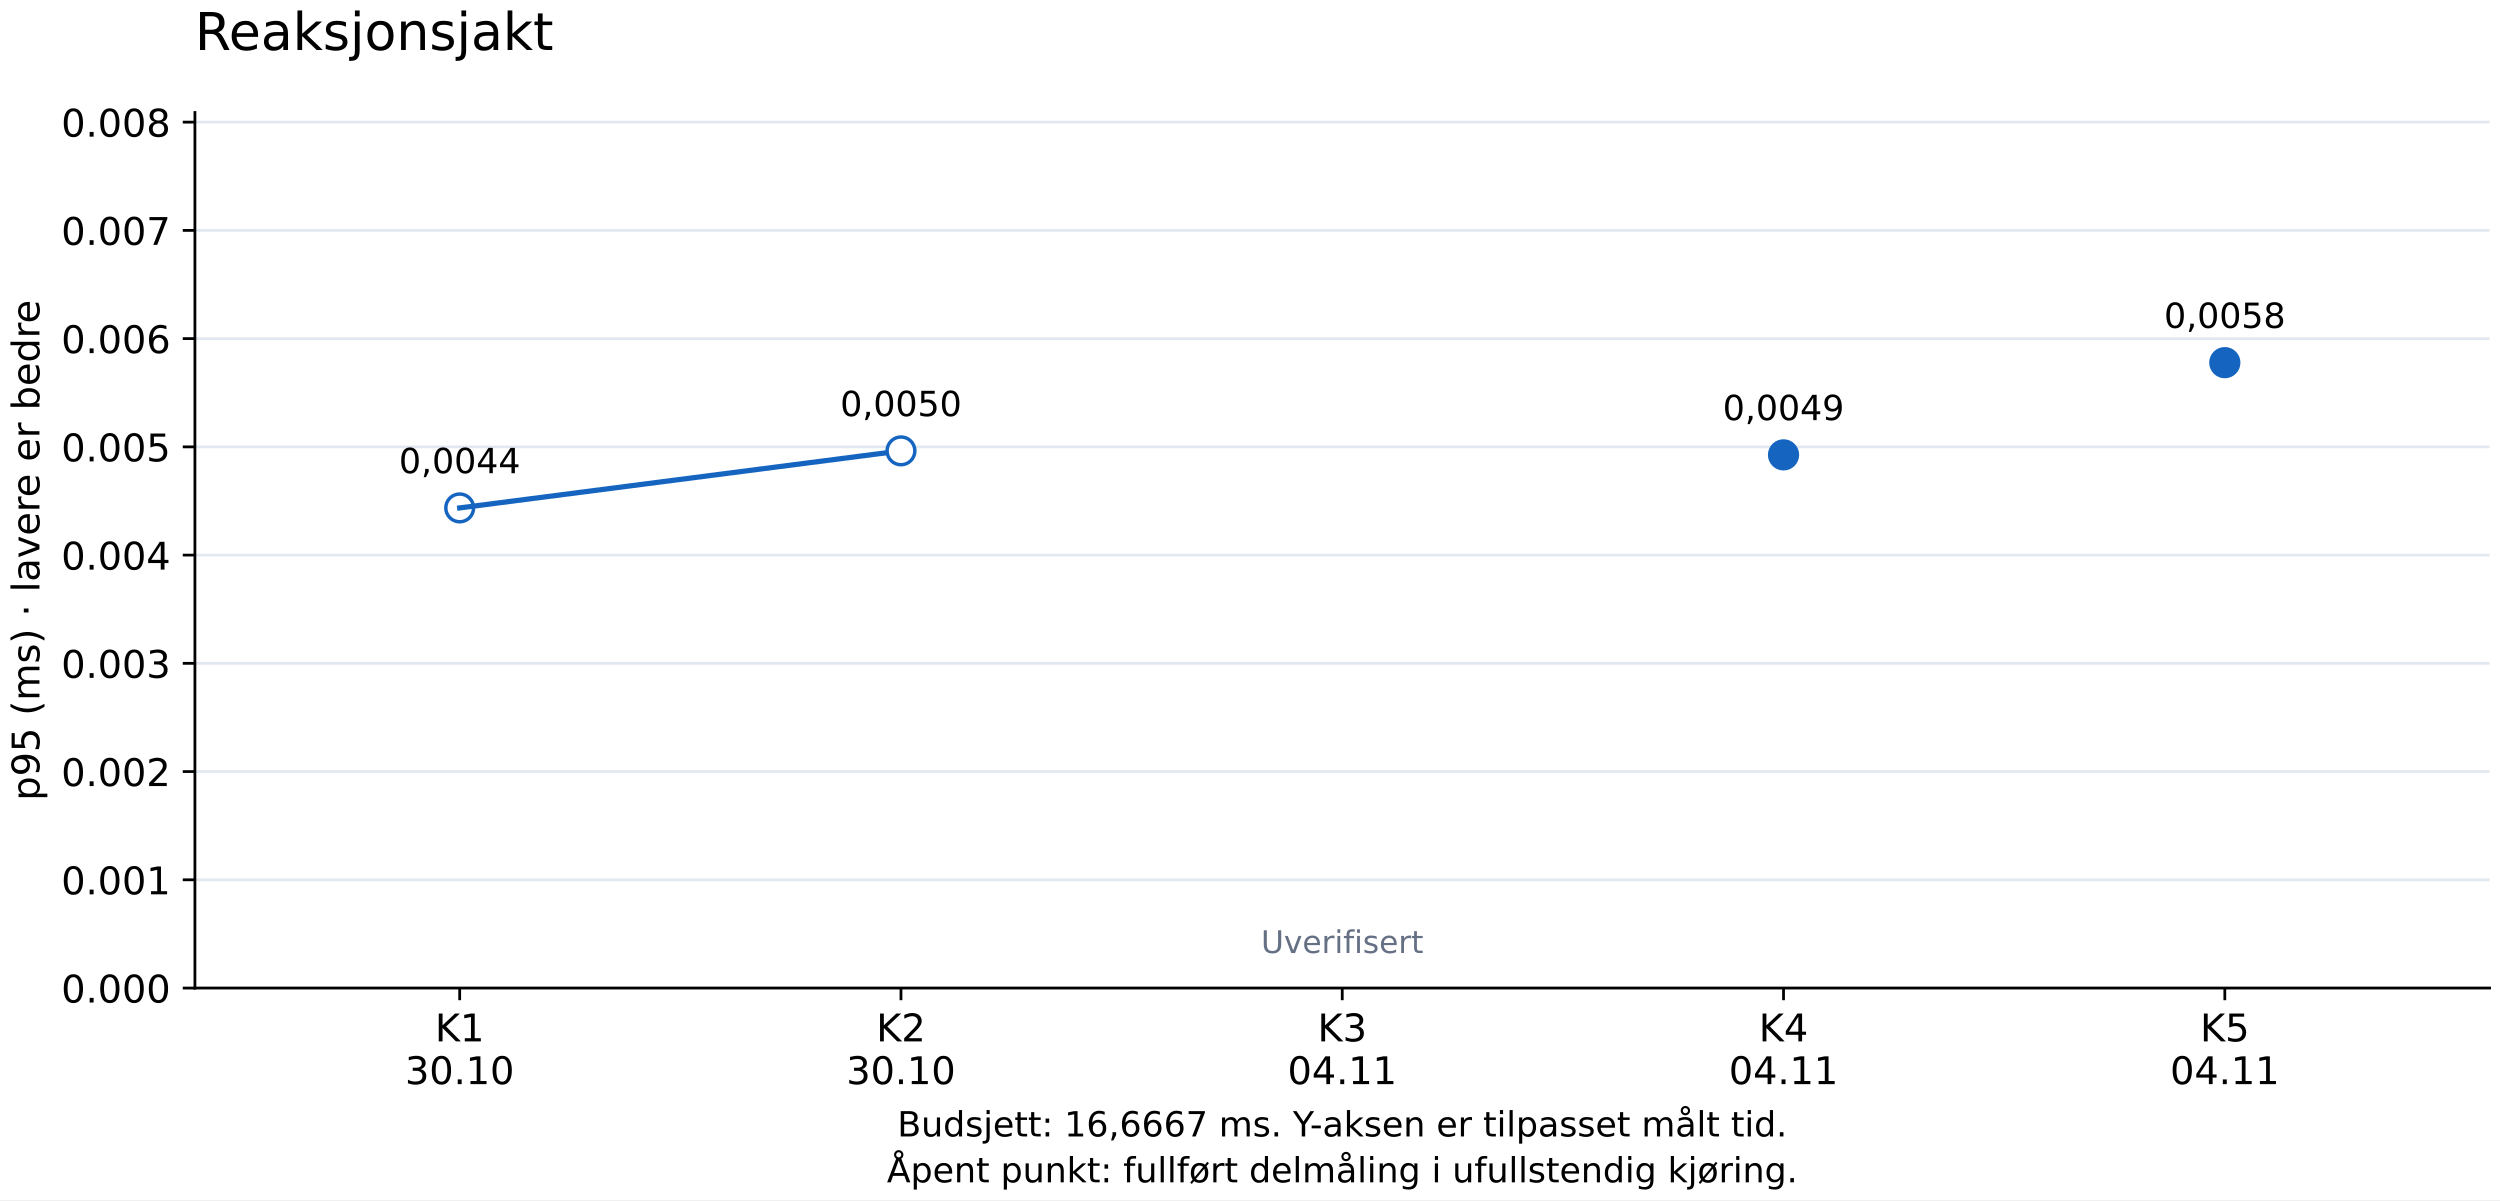
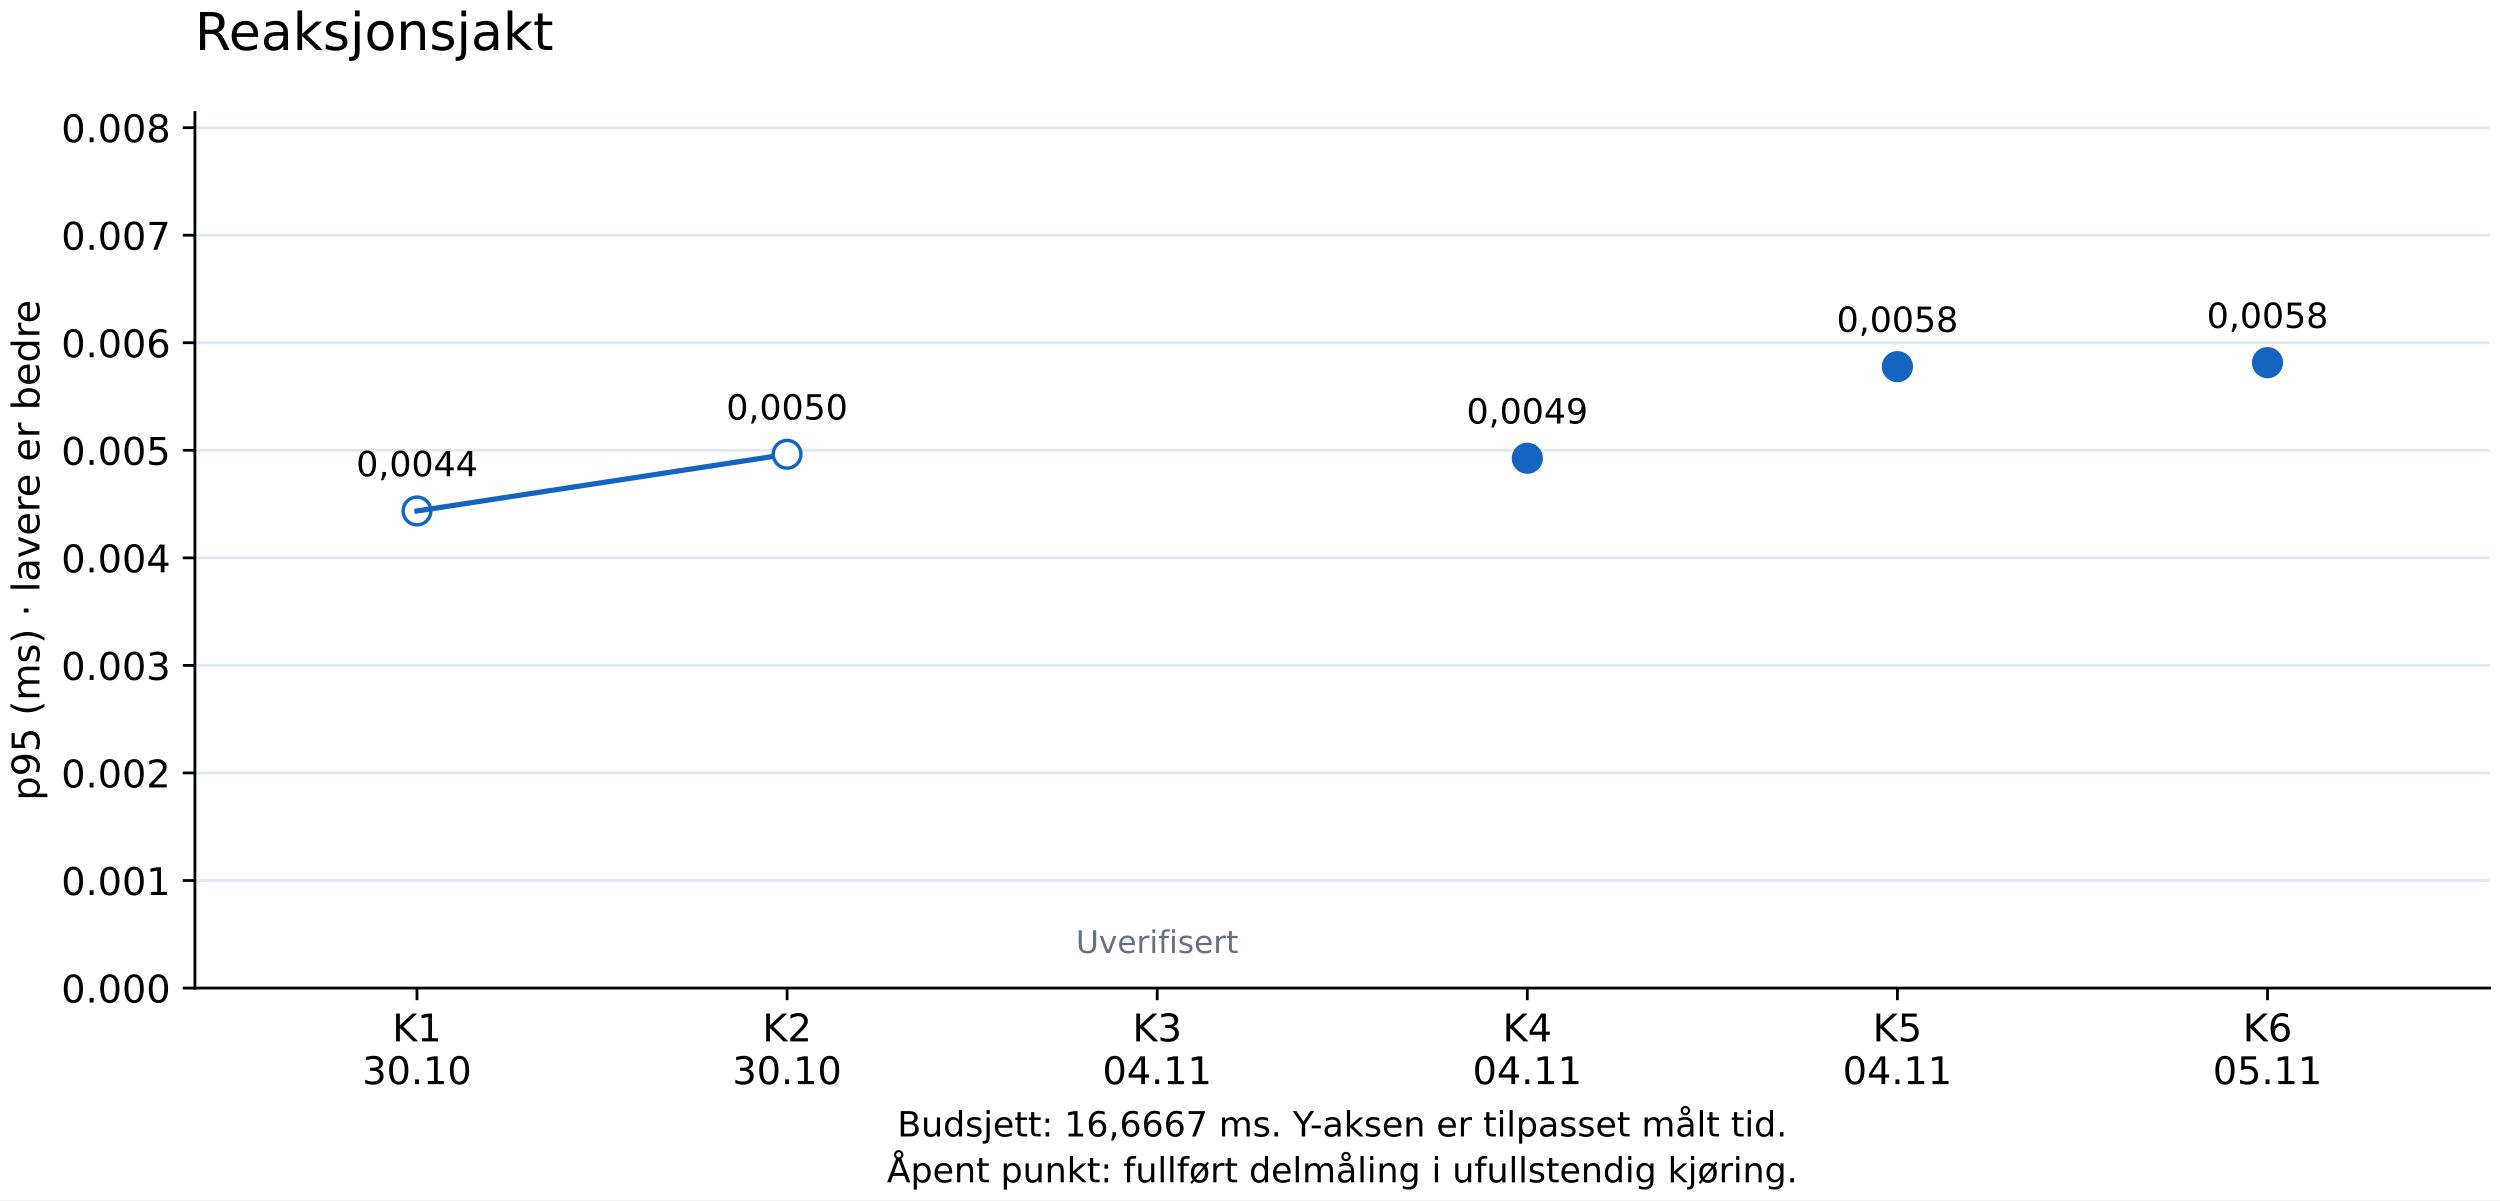
<svg xmlns="http://www.w3.org/2000/svg" xmlns:xlink="http://www.w3.org/1999/xlink" width="720pt" height="345.6pt" viewBox="0 0 720 345.6" version="1.1">
  <defs>
    <style type="text/css">*{stroke-linejoin: round; stroke-linecap: butt}</style>
  </defs>
  <g id="figure_1">
    <g id="patch_1">
      <path d="M 0 345.6  L 720 345.6  L 720 0  L 0 0  z " style="fill: #ffffff" />
    </g>
    <g id="axes_1">
      <g id="patch_2">
        <path d="M 56.137 284.558  L 717 284.558  L 717 32.398  L 56.137 32.398  z " style="fill: #ffffff" />
      </g>
      <g id="matplotlib.axis_1">
        <g id="xtick_1">
          <g id="line2d_1">
            <defs>
              <path id="m3a9fe52da0" d="M 0 0  L 0 3.5  " style="stroke: #000000; stroke-width: 0.8" />
            </defs>
            <g>
-               <use xlink:href="#m3a9fe52da0" x="132.39" y="284.558" style="stroke: #000000; stroke-width: 0.8" />
+               <use xlink:href="#m3a9fe52da0" x="120.092" y="284.558" style="stroke: #000000; stroke-width: 0.8" />
            </g>
          </g>
          <g id="text_1">
-             <text style="font-size: 11px; font-family: 'DejaVu Sans'" transform="translate(125.2843 299.9161)">K1</text>
-             <text style="font-size: 11px; font-family: 'DejaVu Sans'" transform="translate(116.645 312.2337)">30.10</text>
+             <text style="font-size: 11px; font-family: 'DejaVu Sans'" transform="translate(112.9854 299.9161)">K1</text>
+             <text style="font-size: 11px; font-family: 'DejaVu Sans'" transform="translate(104.3461 312.2337)">30.10</text>
          </g>
        </g>
        <g id="xtick_2">
          <g id="line2d_2">
            <g>
-               <use xlink:href="#m3a9fe52da0" x="259.479" y="284.558" style="stroke: #000000; stroke-width: 0.8" />
+               <use xlink:href="#m3a9fe52da0" x="226.682" y="284.558" style="stroke: #000000; stroke-width: 0.8" />
            </g>
          </g>
          <g id="text_2">
-             <text style="font-size: 11px; font-family: 'DejaVu Sans'" transform="translate(252.3733 299.9161)">K2</text>
-             <text style="font-size: 11px; font-family: 'DejaVu Sans'" transform="translate(243.734 312.2337)">30.10</text>
+             <text style="font-size: 11px; font-family: 'DejaVu Sans'" transform="translate(219.5761 299.9161)">K2</text>
+             <text style="font-size: 11px; font-family: 'DejaVu Sans'" transform="translate(210.9368 312.2337)">30.10</text>
          </g>
        </g>
        <g id="xtick_3">
          <g id="line2d_3">
            <g>
-               <use xlink:href="#m3a9fe52da0" x="386.568" y="284.558" style="stroke: #000000; stroke-width: 0.8" />
+               <use xlink:href="#m3a9fe52da0" x="333.273" y="284.558" style="stroke: #000000; stroke-width: 0.8" />
            </g>
          </g>
          <g id="text_3">
-             <text style="font-size: 11px; font-family: 'DejaVu Sans'" transform="translate(379.4623 299.9161)">K3</text>
-             <text style="font-size: 11px; font-family: 'DejaVu Sans'" transform="translate(370.823 312.2337)">04.11</text>
+             <text style="font-size: 11px; font-family: 'DejaVu Sans'" transform="translate(326.1669 299.9161)">K3</text>
+             <text style="font-size: 11px; font-family: 'DejaVu Sans'" transform="translate(317.5276 312.2337)">04.11</text>
          </g>
        </g>
        <g id="xtick_4">
          <g id="line2d_4">
            <g>
-               <use xlink:href="#m3a9fe52da0" x="513.657" y="284.558" style="stroke: #000000; stroke-width: 0.8" />
+               <use xlink:href="#m3a9fe52da0" x="439.864" y="284.558" style="stroke: #000000; stroke-width: 0.8" />
            </g>
          </g>
          <g id="text_4">
-             <text style="font-size: 11px; font-family: 'DejaVu Sans'" transform="translate(506.5512 299.9161)">K4</text>
-             <text style="font-size: 11px; font-family: 'DejaVu Sans'" transform="translate(497.9119 312.2337)">04.11</text>
+             <text style="font-size: 11px; font-family: 'DejaVu Sans'" transform="translate(432.7576 299.9161)">K4</text>
+             <text style="font-size: 11px; font-family: 'DejaVu Sans'" transform="translate(424.1183 312.2337)">04.11</text>
          </g>
        </g>
        <g id="xtick_5">
          <g id="line2d_5">
            <g>
-               <use xlink:href="#m3a9fe52da0" x="640.746" y="284.558" style="stroke: #000000; stroke-width: 0.8" />
+               <use xlink:href="#m3a9fe52da0" x="546.455" y="284.558" style="stroke: #000000; stroke-width: 0.8" />
            </g>
          </g>
          <g id="text_5">
-             <text style="font-size: 11px; font-family: 'DejaVu Sans'" transform="translate(633.6402 299.9161)">K5</text>
-             <text style="font-size: 11px; font-family: 'DejaVu Sans'" transform="translate(625.0009 312.2337)">04.11</text>
-           </g>
-         </g>
-         <g id="text_6">
+             <text style="font-size: 11px; font-family: 'DejaVu Sans'" transform="translate(539.3484 299.9161)">K5</text>
+             <text style="font-size: 11px; font-family: 'DejaVu Sans'" transform="translate(530.7091 312.2337)">04.11</text>
+           </g>
+         </g>
+         <g id="xtick_6">
+           <g id="line2d_6">
+             <g>
+               <use xlink:href="#m3a9fe52da0" x="653.045" y="284.558" style="stroke: #000000; stroke-width: 0.8" />
+             </g>
+           </g>
+           <g id="text_6">
+             <text style="font-size: 11px; font-family: 'DejaVu Sans'" transform="translate(645.9391 299.9161)">K6</text>
+             <text style="font-size: 11px; font-family: 'DejaVu Sans'" transform="translate(637.2998 312.2337)">05.11</text>
+           </g>
+         </g>
+         <g id="text_7">
          <text style="font-size: 10px; font-family: 'DejaVu Sans'" transform="translate(258.4317 327.301)">Budsjett: 16,6667 ms. Y-aksen er tilpasset målt tid.</text>
          <text style="font-size: 10px; font-family: 'DejaVu Sans'" transform="translate(255.4122 340.5201)">Åpent punkt: fullført delmåling i ufullstendig kjøring.</text>
        </g>
      </g>
      <g id="matplotlib.axis_2">
        <g id="ytick_1">
-           <g id="line2d_6">
-             <path d="M 56.137 284.558  L 717 284.558  " clip-path="url(#p6524d52d95)" style="fill: none; stroke: #e2e8f0; stroke-width: 0.8; stroke-linecap: square" />
-           </g>
          <g id="line2d_7">
+             <path d="M 56.137 284.558  L 717 284.558  " clip-path="url(#pd9fed066c4)" style="fill: none; stroke: #e2e8f0; stroke-width: 0.8; stroke-linecap: square" />
+           </g>
+           <g id="line2d_8">
            <defs>
              <path id="m56f8623be5" d="M 0 0  L -3.5 0  " style="stroke: #000000; stroke-width: 0.8" />
            </defs>
            <g>
              <use xlink:href="#m56f8623be5" x="56.137" y="284.558" style="stroke: #000000; stroke-width: 0.8" />
            </g>
          </g>
-           <g id="text_7">
+           <g id="text_8">
            <text style="font-size: 11px; font-family: 'DejaVu Sans'; text-anchor: end" x="49.137" y="288.737" transform="rotate(-0 49.13712 288.7369)">0.000</text>
          </g>
        </g>
        <g id="ytick_2">
-           <g id="line2d_8">
-             <path d="M 56.137 253.385  L 717 253.385  " clip-path="url(#p6524d52d95)" style="fill: none; stroke: #e2e8f0; stroke-width: 0.8; stroke-linecap: square" />
-           </g>
          <g id="line2d_9">
-             <g>
-               <use xlink:href="#m56f8623be5" x="56.137" y="253.385" style="stroke: #000000; stroke-width: 0.8" />
-             </g>
-           </g>
-           <g id="text_8">
-             <text style="font-size: 11px; font-family: 'DejaVu Sans'; text-anchor: end" x="49.137" y="257.565" transform="rotate(-0 49.13712 257.5645)">0.001</text>
+             <path d="M 56.137 253.584  L 717 253.584  " clip-path="url(#pd9fed066c4)" style="fill: none; stroke: #e2e8f0; stroke-width: 0.8; stroke-linecap: square" />
+           </g>
+           <g id="line2d_10">
+             <g>
+               <use xlink:href="#m56f8623be5" x="56.137" y="253.584" style="stroke: #000000; stroke-width: 0.8" />
+             </g>
+           </g>
+           <g id="text_9">
+             <text style="font-size: 11px; font-family: 'DejaVu Sans'; text-anchor: end" x="49.137" y="257.763" transform="rotate(-0 49.13712 257.7629)">0.001</text>
          </g>
        </g>
        <g id="ytick_3">
-           <g id="line2d_10">
-             <path d="M 56.137 222.213  L 717 222.213  " clip-path="url(#p6524d52d95)" style="fill: none; stroke: #e2e8f0; stroke-width: 0.8; stroke-linecap: square" />
-           </g>
          <g id="line2d_11">
-             <g>
-               <use xlink:href="#m56f8623be5" x="56.137" y="222.213" style="stroke: #000000; stroke-width: 0.8" />
-             </g>
-           </g>
-           <g id="text_9">
-             <text style="font-size: 11px; font-family: 'DejaVu Sans'; text-anchor: end" x="49.137" y="226.392" transform="rotate(-0 49.13712 226.3921)">0.002</text>
+             <path d="M 56.137 222.61  L 717 222.61  " clip-path="url(#pd9fed066c4)" style="fill: none; stroke: #e2e8f0; stroke-width: 0.8; stroke-linecap: square" />
+           </g>
+           <g id="line2d_12">
+             <g>
+               <use xlink:href="#m56f8623be5" x="56.137" y="222.61" style="stroke: #000000; stroke-width: 0.8" />
+             </g>
+           </g>
+           <g id="text_10">
+             <text style="font-size: 11px; font-family: 'DejaVu Sans'; text-anchor: end" x="49.137" y="226.789" transform="rotate(-0 49.13712 226.7888)">0.002</text>
          </g>
        </g>
        <g id="ytick_4">
-           <g id="line2d_12">
-             <path d="M 56.137 191.041  L 717 191.041  " clip-path="url(#p6524d52d95)" style="fill: none; stroke: #e2e8f0; stroke-width: 0.8; stroke-linecap: square" />
-           </g>
          <g id="line2d_13">
-             <g>
-               <use xlink:href="#m56f8623be5" x="56.137" y="191.041" style="stroke: #000000; stroke-width: 0.8" />
-             </g>
-           </g>
-           <g id="text_10">
-             <text style="font-size: 11px; font-family: 'DejaVu Sans'; text-anchor: end" x="49.137" y="195.22" transform="rotate(-0 49.13712 195.2197)">0.003</text>
+             <path d="M 56.137 191.636  L 717 191.636  " clip-path="url(#pd9fed066c4)" style="fill: none; stroke: #e2e8f0; stroke-width: 0.8; stroke-linecap: square" />
+           </g>
+           <g id="line2d_14">
+             <g>
+               <use xlink:href="#m56f8623be5" x="56.137" y="191.636" style="stroke: #000000; stroke-width: 0.8" />
+             </g>
+           </g>
+           <g id="text_11">
+             <text style="font-size: 11px; font-family: 'DejaVu Sans'; text-anchor: end" x="49.137" y="195.815" transform="rotate(-0 49.13712 195.8147)">0.003</text>
          </g>
        </g>
        <g id="ytick_5">
-           <g id="line2d_14">
-             <path d="M 56.137 159.868  L 717 159.868  " clip-path="url(#p6524d52d95)" style="fill: none; stroke: #e2e8f0; stroke-width: 0.8; stroke-linecap: square" />
-           </g>
          <g id="line2d_15">
-             <g>
-               <use xlink:href="#m56f8623be5" x="56.137" y="159.868" style="stroke: #000000; stroke-width: 0.8" />
-             </g>
-           </g>
-           <g id="text_11">
-             <text style="font-size: 11px; font-family: 'DejaVu Sans'; text-anchor: end" x="49.137" y="164.047" transform="rotate(-0 49.13712 164.0473)">0.004</text>
+             <path d="M 56.137 160.662  L 717 160.662  " clip-path="url(#pd9fed066c4)" style="fill: none; stroke: #e2e8f0; stroke-width: 0.8; stroke-linecap: square" />
+           </g>
+           <g id="line2d_16">
+             <g>
+               <use xlink:href="#m56f8623be5" x="56.137" y="160.662" style="stroke: #000000; stroke-width: 0.8" />
+             </g>
+           </g>
+           <g id="text_12">
+             <text style="font-size: 11px; font-family: 'DejaVu Sans'; text-anchor: end" x="49.137" y="164.841" transform="rotate(-0 49.13712 164.8407)">0.004</text>
          </g>
        </g>
        <g id="ytick_6">
-           <g id="line2d_16">
-             <path d="M 56.137 128.696  L 717 128.696  " clip-path="url(#p6524d52d95)" style="fill: none; stroke: #e2e8f0; stroke-width: 0.8; stroke-linecap: square" />
-           </g>
          <g id="line2d_17">
-             <g>
-               <use xlink:href="#m56f8623be5" x="56.137" y="128.696" style="stroke: #000000; stroke-width: 0.8" />
-             </g>
-           </g>
-           <g id="text_12">
-             <text style="font-size: 11px; font-family: 'DejaVu Sans'; text-anchor: end" x="49.137" y="132.875" transform="rotate(-0 49.13712 132.8749)">0.005</text>
+             <path d="M 56.137 129.687  L 717 129.687  " clip-path="url(#pd9fed066c4)" style="fill: none; stroke: #e2e8f0; stroke-width: 0.8; stroke-linecap: square" />
+           </g>
+           <g id="line2d_18">
+             <g>
+               <use xlink:href="#m56f8623be5" x="56.137" y="129.687" style="stroke: #000000; stroke-width: 0.8" />
+             </g>
+           </g>
+           <g id="text_13">
+             <text style="font-size: 11px; font-family: 'DejaVu Sans'; text-anchor: end" x="49.137" y="133.867" transform="rotate(-0 49.13712 133.8666)">0.005</text>
          </g>
        </g>
        <g id="ytick_7">
-           <g id="line2d_18">
-             <path d="M 56.137 97.523  L 717 97.523  " clip-path="url(#p6524d52d95)" style="fill: none; stroke: #e2e8f0; stroke-width: 0.8; stroke-linecap: square" />
-           </g>
          <g id="line2d_19">
-             <g>
-               <use xlink:href="#m56f8623be5" x="56.137" y="97.523" style="stroke: #000000; stroke-width: 0.8" />
-             </g>
-           </g>
-           <g id="text_13">
-             <text style="font-size: 11px; font-family: 'DejaVu Sans'; text-anchor: end" x="49.137" y="101.702" transform="rotate(-0 49.13712 101.7024)">0.006</text>
+             <path d="M 56.137 98.713  L 717 98.713  " clip-path="url(#pd9fed066c4)" style="fill: none; stroke: #e2e8f0; stroke-width: 0.8; stroke-linecap: square" />
+           </g>
+           <g id="line2d_20">
+             <g>
+               <use xlink:href="#m56f8623be5" x="56.137" y="98.713" style="stroke: #000000; stroke-width: 0.8" />
+             </g>
+           </g>
+           <g id="text_14">
+             <text style="font-size: 11px; font-family: 'DejaVu Sans'; text-anchor: end" x="49.137" y="102.893" transform="rotate(-0 49.13712 102.8925)">0.006</text>
          </g>
        </g>
        <g id="ytick_8">
-           <g id="line2d_20">
-             <path d="M 56.137 66.351  L 717 66.351  " clip-path="url(#p6524d52d95)" style="fill: none; stroke: #e2e8f0; stroke-width: 0.8; stroke-linecap: square" />
-           </g>
          <g id="line2d_21">
-             <g>
-               <use xlink:href="#m56f8623be5" x="56.137" y="66.351" style="stroke: #000000; stroke-width: 0.8" />
-             </g>
-           </g>
-           <g id="text_14">
-             <text style="font-size: 11px; font-family: 'DejaVu Sans'; text-anchor: end" x="49.137" y="70.53" transform="rotate(-0 49.13712 70.53003)">0.007</text>
+             <path d="M 56.137 67.739  L 717 67.739  " clip-path="url(#pd9fed066c4)" style="fill: none; stroke: #e2e8f0; stroke-width: 0.8; stroke-linecap: square" />
+           </g>
+           <g id="line2d_22">
+             <g>
+               <use xlink:href="#m56f8623be5" x="56.137" y="67.739" style="stroke: #000000; stroke-width: 0.8" />
+             </g>
+           </g>
+           <g id="text_15">
+             <text style="font-size: 11px; font-family: 'DejaVu Sans'; text-anchor: end" x="49.137" y="71.918" transform="rotate(-0 49.13712 71.91845)">0.007</text>
          </g>
        </g>
        <g id="ytick_9">
-           <g id="line2d_22">
-             <path d="M 56.137 35.178  L 717 35.178  " clip-path="url(#p6524d52d95)" style="fill: none; stroke: #e2e8f0; stroke-width: 0.8; stroke-linecap: square" />
-           </g>
          <g id="line2d_23">
-             <g>
-               <use xlink:href="#m56f8623be5" x="56.137" y="35.178" style="stroke: #000000; stroke-width: 0.8" />
-             </g>
-           </g>
-           <g id="text_15">
-             <text style="font-size: 11px; font-family: 'DejaVu Sans'; text-anchor: end" x="49.137" y="39.358" transform="rotate(-0 49.13712 39.35762)">0.008</text>
-           </g>
-         </g>
-         <g id="text_16">
+             <path d="M 56.137 36.765  L 717 36.765  " clip-path="url(#pd9fed066c4)" style="fill: none; stroke: #e2e8f0; stroke-width: 0.8; stroke-linecap: square" />
+           </g>
+           <g id="line2d_24">
+             <g>
+               <use xlink:href="#m56f8623be5" x="56.137" y="36.765" style="stroke: #000000; stroke-width: 0.8" />
+             </g>
+           </g>
+           <g id="text_16">
+             <text style="font-size: 11px; font-family: 'DejaVu Sans'; text-anchor: end" x="49.137" y="40.944" transform="rotate(-0 49.13712 40.94438)">0.008</text>
+           </g>
+         </g>
+         <g id="text_17">
          <text style="font-size: 11px; font-family: 'DejaVu Sans'; text-anchor: middle" x="11.359" y="158.478" transform="rotate(-90 11.35852 158.4778)">p95 (ms) · lavere er bedre</text>
        </g>
      </g>
-       <g id="line2d_24">
-         <path d="M 132.39 146.277  " clip-path="url(#p6524d52d95)" style="fill: none; stroke: #1565c0; stroke-width: 1.5; stroke-linecap: square" />
+       <g id="line2d_25">
+         <path d="M 120.092 147.157  " clip-path="url(#pd9fed066c4)" style="fill: none; stroke: #1565c0; stroke-width: 1.5; stroke-linecap: square" />
        <defs>
          <path id="mcfa522ccff" d="M 0 4  C 1.061 4 2.078 3.579 2.828 2.828  C 3.579 2.078 4 1.061 4 0  C 4 -1.061 3.579 -2.078 2.828 -2.828  C 2.078 -3.579 1.061 -4 0 -4  C -1.061 -4 -2.078 -3.579 -2.828 -2.828  C -3.579 -2.078 -4 -1.061 -4 0  C -4 1.061 -3.579 2.078 -2.828 2.828  C -2.078 3.579 -1.061 4 0 4  z " style="stroke: #1565c0" />
        </defs>
-         <g clip-path="url(#p6524d52d95)">
-           <use xlink:href="#mcfa522ccff" x="132.39" y="146.277" style="fill: #ffffff; stroke: #1565c0" />
-         </g>
-       </g>
-       <g id="line2d_25">
-         <path d="M 132.39 146.277  L 259.479 129.849  " clip-path="url(#p6524d52d95)" style="fill: none; stroke: #1565c0; stroke-width: 1.5; stroke-linecap: square" />
+         <g clip-path="url(#pd9fed066c4)">
+           <use xlink:href="#mcfa522ccff" x="120.092" y="147.157" style="fill: #ffffff; stroke: #1565c0" />
+         </g>
      </g>
      <g id="line2d_26">
-         <path d="M 259.479 129.849  " clip-path="url(#p6524d52d95)" style="fill: none; stroke: #1565c0; stroke-width: 1.5; stroke-linecap: square" />
-         <g clip-path="url(#p6524d52d95)">
-           <use xlink:href="#mcfa522ccff" x="259.479" y="129.849" style="fill: #ffffff; stroke: #1565c0" />
-         </g>
+         <path d="M 120.092 147.157  L 226.682 130.833  " clip-path="url(#pd9fed066c4)" style="fill: none; stroke: #1565c0; stroke-width: 1.5; stroke-linecap: square" />
      </g>
      <g id="line2d_27">
-         <path d="M 513.657 131.002  " clip-path="url(#p6524d52d95)" style="fill: none; stroke: #1565c0; stroke-width: 1.5; stroke-linecap: square" />
+         <path d="M 226.682 130.833  " clip-path="url(#pd9fed066c4)" style="fill: none; stroke: #1565c0; stroke-width: 1.5; stroke-linecap: square" />
+         <g clip-path="url(#pd9fed066c4)">
+           <use xlink:href="#mcfa522ccff" x="226.682" y="130.833" style="fill: #ffffff; stroke: #1565c0" />
+         </g>
+       </g>
+       <g id="line2d_28">
+         <path d="M 439.864 131.98  " clip-path="url(#pd9fed066c4)" style="fill: none; stroke: #1565c0; stroke-width: 1.5; stroke-linecap: square" />
        <defs>
          <path id="mcbb12d0c3e" d="M 0 4  C 1.061 4 2.078 3.579 2.828 2.828  C 3.579 2.078 4 1.061 4 0  C 4 -1.061 3.579 -2.078 2.828 -2.828  C 2.078 -3.579 1.061 -4 0 -4  C -1.061 -4 -2.078 -3.579 -2.828 -2.828  C -3.579 -2.078 -4 -1.061 -4 0  C -4 1.061 -3.579 2.078 -2.828 2.828  C -2.078 3.579 -1.061 4 0 4  z " style="stroke: #1565c0" />
        </defs>
-         <g clip-path="url(#p6524d52d95)">
-           <use xlink:href="#mcbb12d0c3e" x="513.657" y="131.002" style="fill: #1565c0; stroke: #1565c0" />
-         </g>
-       </g>
-       <g id="line2d_28">
-         <path d="M 640.746 104.444  " clip-path="url(#p6524d52d95)" style="fill: none; stroke: #1565c0; stroke-width: 1.5; stroke-linecap: square" />
-         <g clip-path="url(#p6524d52d95)">
-           <use xlink:href="#mcbb12d0c3e" x="640.746" y="104.444" style="fill: #1565c0; stroke: #1565c0" />
+         <g clip-path="url(#pd9fed066c4)">
+           <use xlink:href="#mcbb12d0c3e" x="439.864" y="131.98" style="fill: #1565c0; stroke: #1565c0" />
+         </g>
+       </g>
+       <g id="line2d_29">
+         <path d="M 546.455 105.59  " clip-path="url(#pd9fed066c4)" style="fill: none; stroke: #1565c0; stroke-width: 1.5; stroke-linecap: square" />
+         <g clip-path="url(#pd9fed066c4)">
+           <use xlink:href="#mcbb12d0c3e" x="546.455" y="105.59" style="fill: #1565c0; stroke: #1565c0" />
+         </g>
+       </g>
+       <g id="line2d_30">
+         <path d="M 653.045 104.444  " clip-path="url(#pd9fed066c4)" style="fill: none; stroke: #1565c0; stroke-width: 1.5; stroke-linecap: square" />
+         <g clip-path="url(#pd9fed066c4)">
+           <use xlink:href="#mcbb12d0c3e" x="653.045" y="104.444" style="fill: #1565c0; stroke: #1565c0" />
        </g>
      </g>
      <g id="patch_3">
        <path d="M 56.137 284.558  L 56.137 32.398  " style="fill: none; stroke: #000000; stroke-width: 0.8; stroke-linejoin: miter; stroke-linecap: square" />
      </g>
      <g id="patch_4">
        <path d="M 56.137 284.558  L 717 284.558  " style="fill: none; stroke: #000000; stroke-width: 0.8; stroke-linejoin: miter; stroke-linecap: square" />
      </g>
-       <g id="text_17">
-         <text style="font-size: 10px; font-family: 'DejaVu Sans'; text-anchor: middle" x="132.39" y="136.277" transform="rotate(-0 132.3905 136.277)">0,0044</text>
-       </g>
      <g id="text_18">
-         <text style="font-size: 10px; font-family: 'DejaVu Sans'; text-anchor: middle" x="259.479" y="119.849" transform="rotate(-0 259.4795 119.8491)">0,0050</text>
+         <text style="font-size: 10px; font-family: 'DejaVu Sans'; text-anchor: middle" x="120.092" y="137.157" transform="rotate(-0 120.0916 137.1568)">0,0044</text>
      </g>
      <g id="text_19">
-         <text style="font-size: 9px; font-family: 'DejaVu Sans'; text-anchor: middle; fill: #667085" x="386.568" y="274.471" transform="rotate(-0 386.5684 274.4714)">Uverifisert</text>
+         <text style="font-size: 10px; font-family: 'DejaVu Sans'; text-anchor: middle" x="226.682" y="120.833" transform="rotate(-0 226.6823 120.8335)">0,0050</text>
      </g>
      <g id="text_20">
-         <text style="font-size: 10px; font-family: 'DejaVu Sans'; text-anchor: middle" x="513.657" y="121.002" transform="rotate(-0 513.6574 121.0025)">0,0049</text>
+         <text style="font-size: 9px; font-family: 'DejaVu Sans'; text-anchor: middle; fill: #667085" x="333.273" y="274.471" transform="rotate(-0 333.2731 274.4714)">Uverifisert</text>
      </g>
      <g id="text_21">
-         <text style="font-size: 10px; font-family: 'DejaVu Sans'; text-anchor: middle" x="640.746" y="94.444" transform="rotate(-0 640.7464 94.44358)">0,0058</text>
+         <text style="font-size: 10px; font-family: 'DejaVu Sans'; text-anchor: middle" x="439.864" y="121.98" transform="rotate(-0 439.8638 121.9795)">0,0049</text>
      </g>
      <g id="text_22">
+         <text style="font-size: 10px; font-family: 'DejaVu Sans'; text-anchor: middle" x="546.455" y="95.59" transform="rotate(-0 546.4546 95.58962)">0,0058</text>
+       </g>
+       <g id="text_23">
+         <text style="font-size: 10px; font-family: 'DejaVu Sans'; text-anchor: middle" x="653.045" y="94.444" transform="rotate(-0 653.0453 94.44358)">0,0058</text>
+       </g>
+       <g id="text_24">
        <text style="font-size: 15px; font-family: 'DejaVu Sans'; text-anchor: start" x="56.137" y="14.398" transform="rotate(-0 56.13712 14.3979)">Reaksjonsjakt</text>
      </g>
    </g>
  </g>
  <defs>
-     <clipPath id="p6524d52d95">
+     <clipPath id="pd9fed066c4">
      <rect x="56.137" y="32.398" width="660.863" height="252.16" />
    </clipPath>
  </defs>
</svg>
